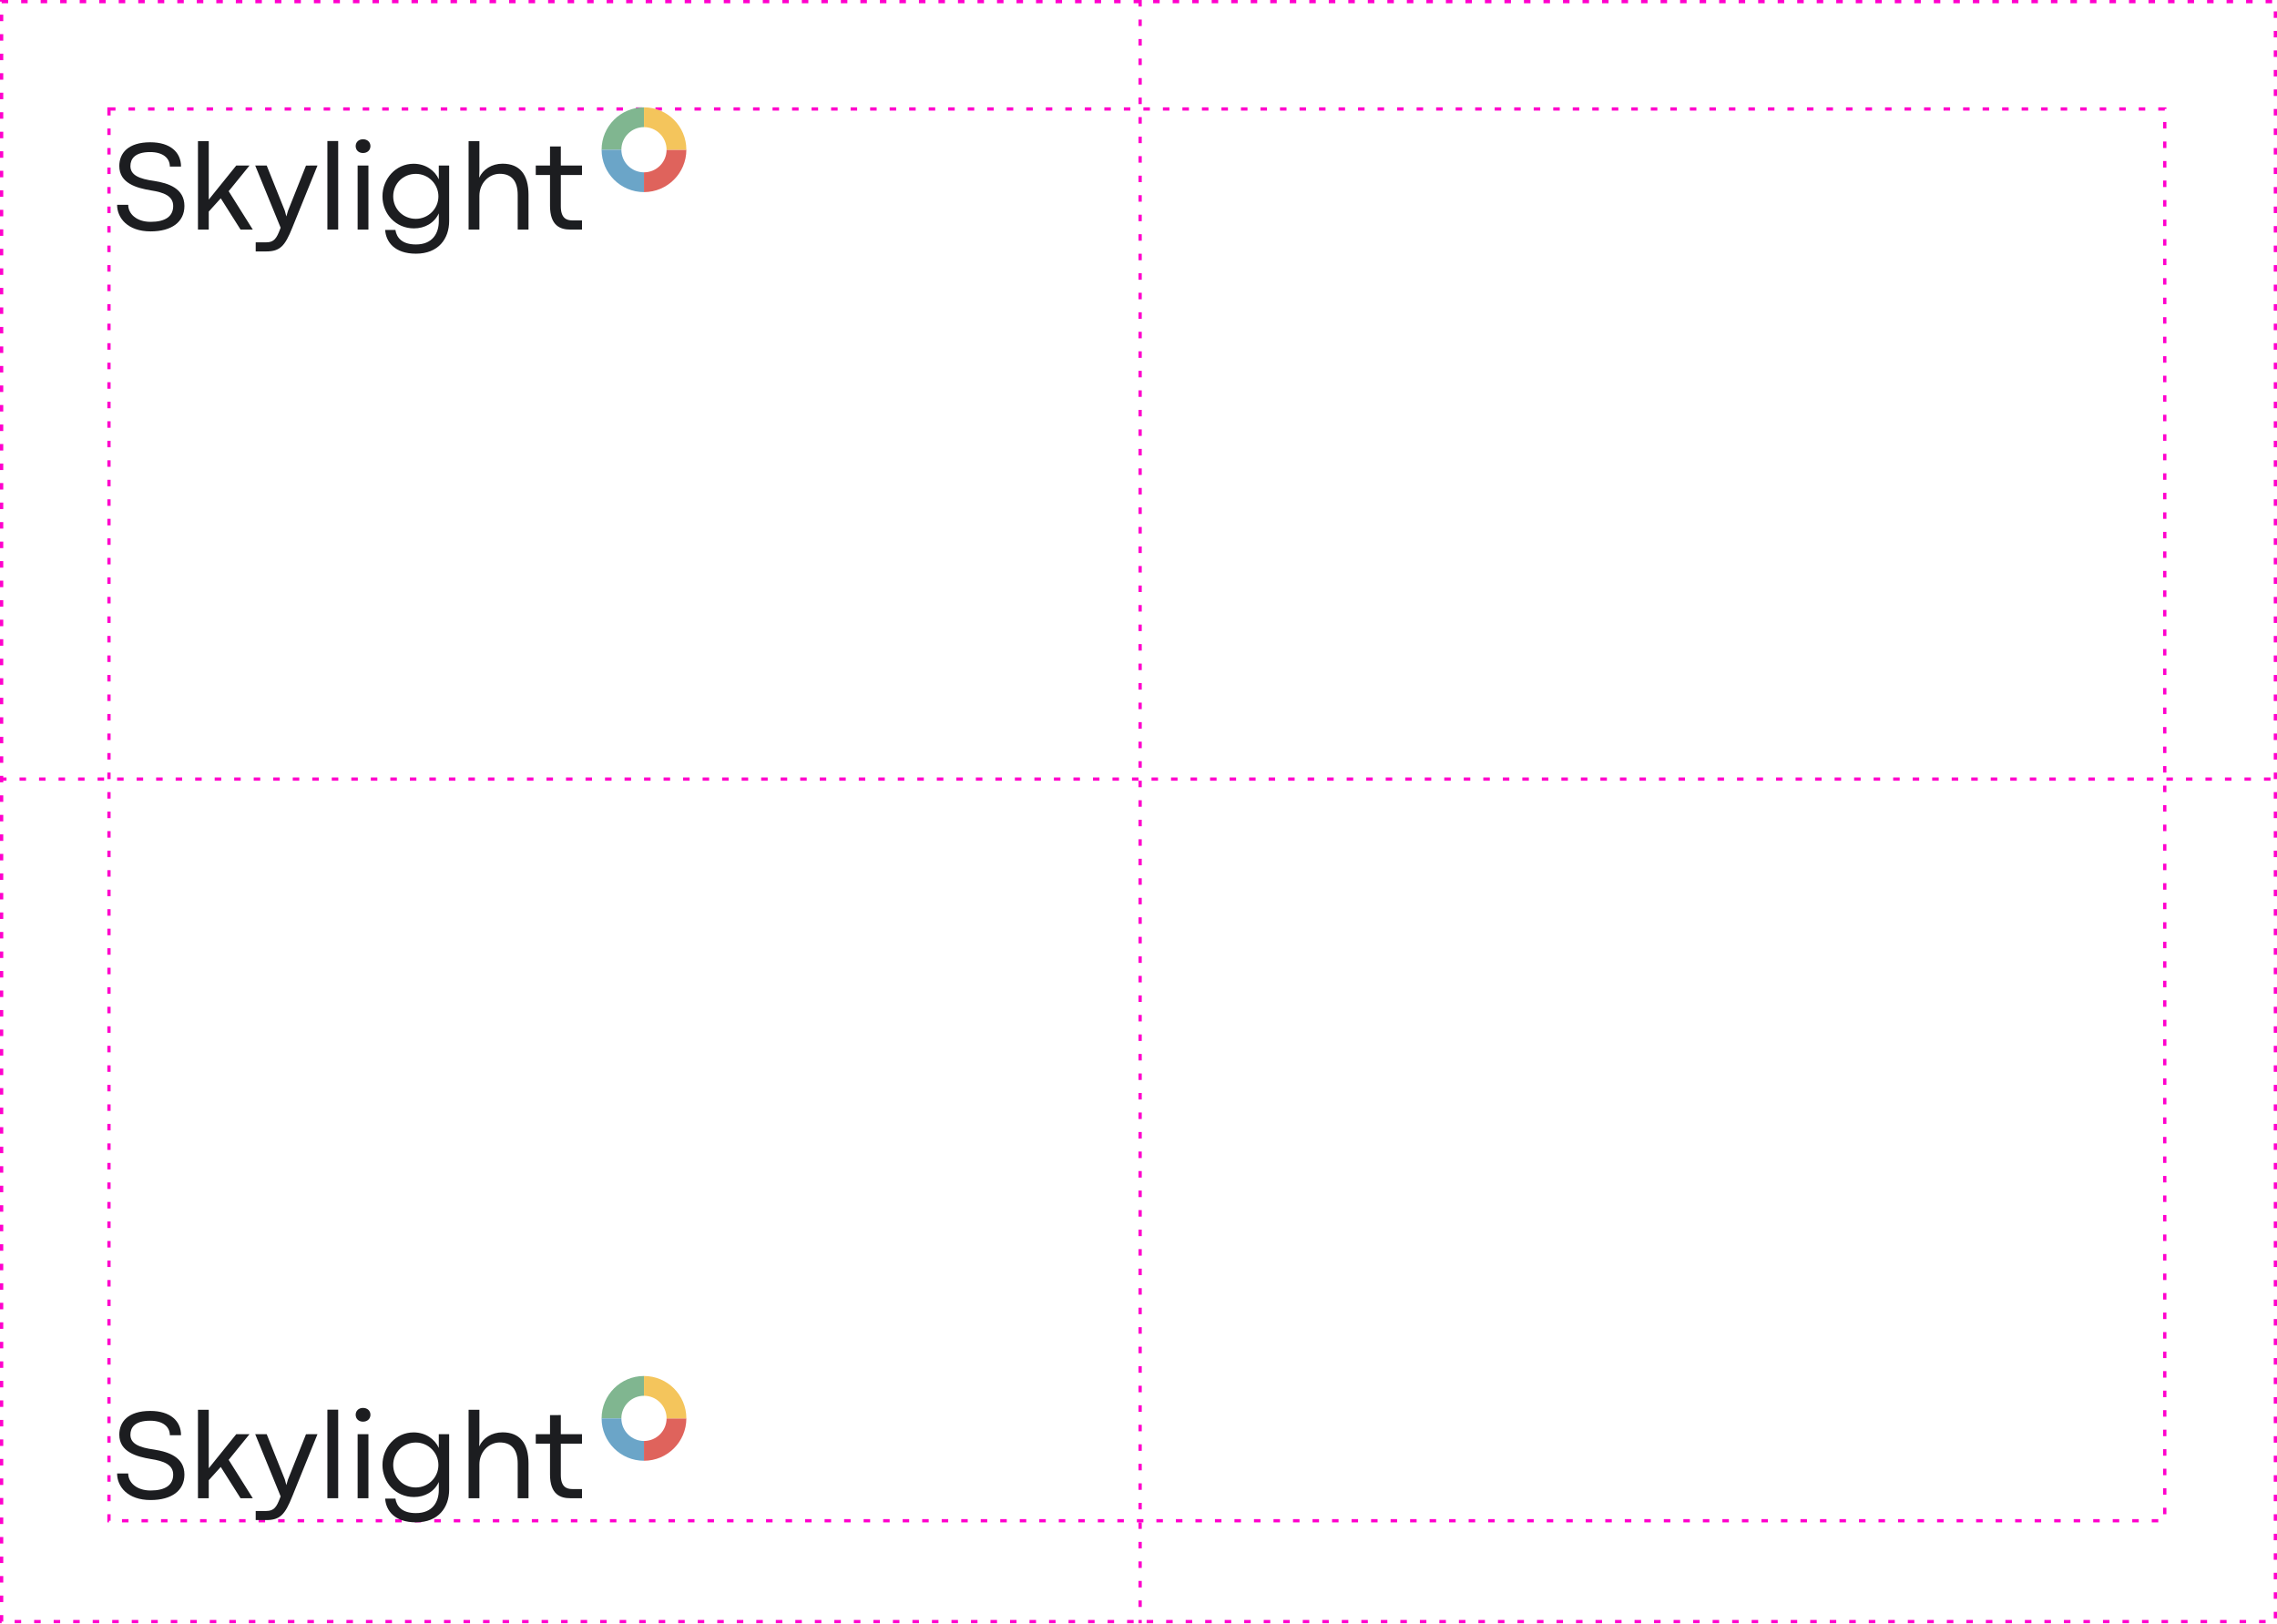
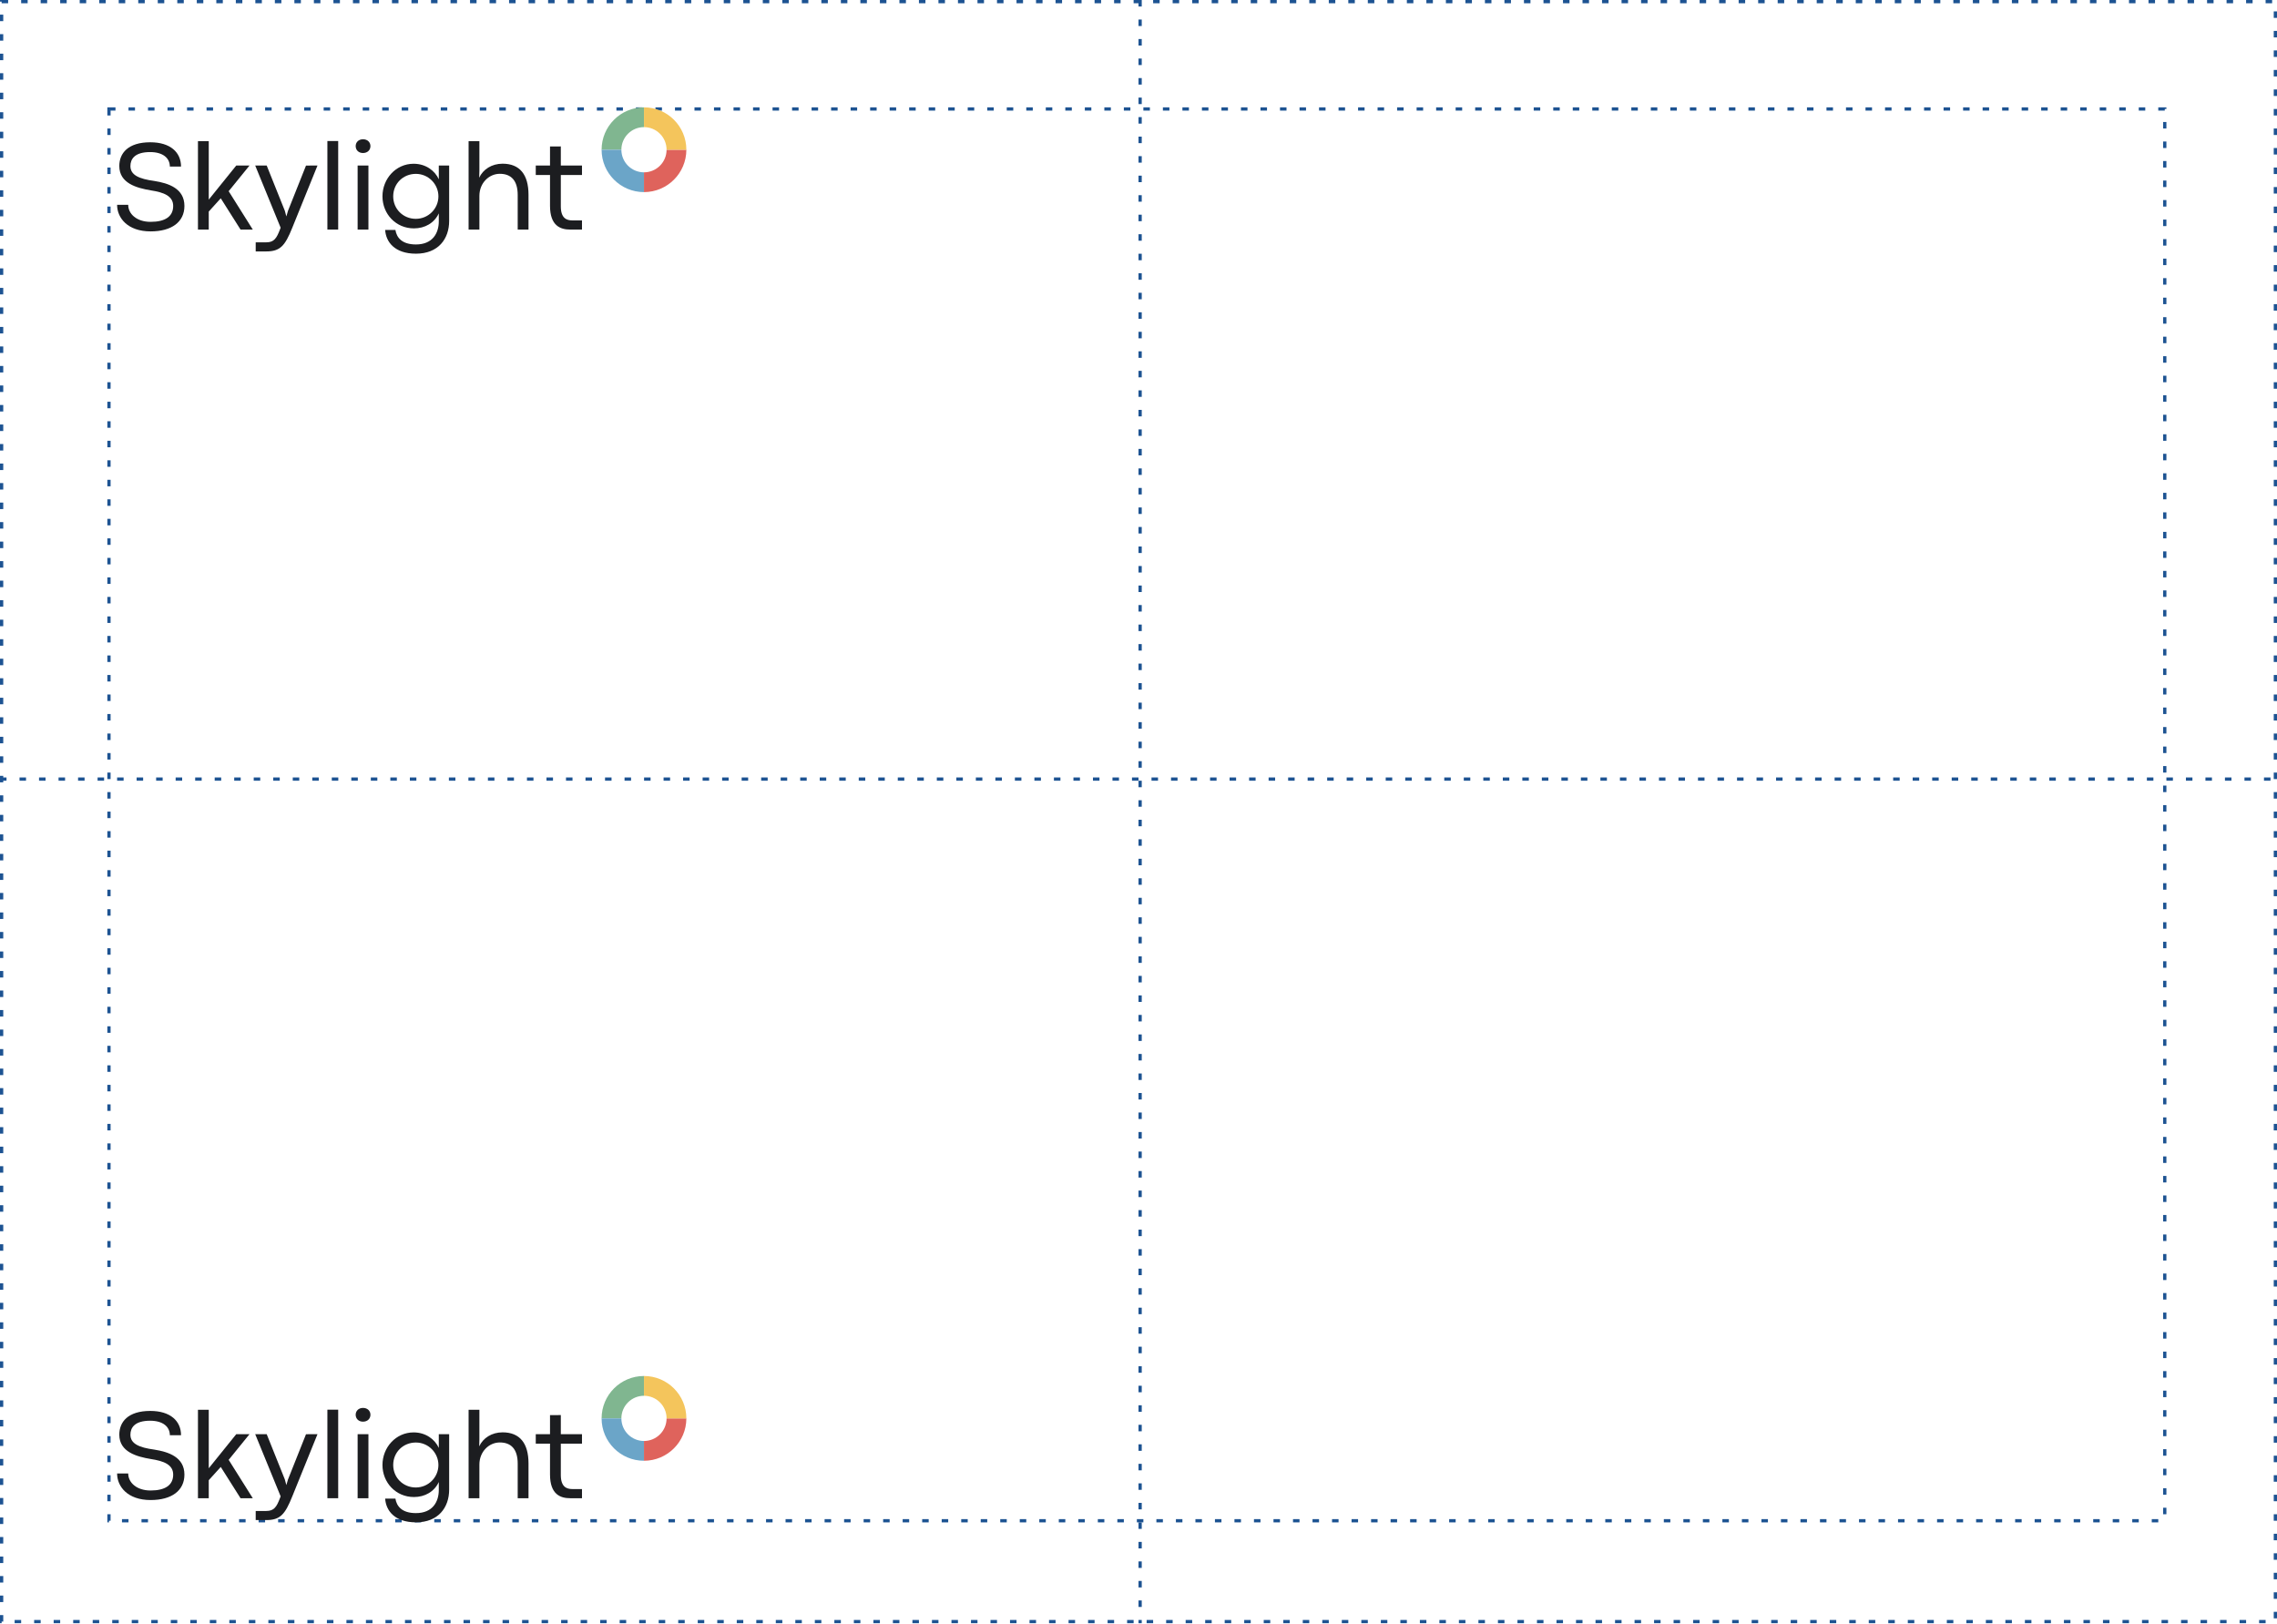
<svg xmlns="http://www.w3.org/2000/svg" width="700" height="499" viewBox="0 0 700 499" fill="none">
-   <rect x="0.5" y="0.5" width="699" height="498" stroke="#FF00CC" stroke-dasharray="2 4" />
-   <rect x="33.5" y="33.5" width="632" height="434" stroke="#FF00CC" stroke-dasharray="2 4" />
-   <line y1="239.5" x2="700" y2="239.5" stroke="#FF00CC" stroke-dasharray="2 4" />
-   <line x1="350.5" y1="2.18557e-08" x2="350.5" y2="499" stroke="#FF00CC" stroke-dasharray="2 4" />
+   <rect x="0.5" y="0.5" width="699" height="498" stroke="#1d5392" stroke-dasharray="2 4" />
+   <rect x="33.5" y="33.5" width="632" height="434" stroke="#1d5392" stroke-dasharray="2 4" />
+   <line y1="239.5" x2="700" y2="239.5" stroke="#1d5392" stroke-dasharray="2 4" />
+   <line x1="350.5" y1="2.18557e-08" x2="350.5" y2="499" stroke="#1d5392" stroke-dasharray="2 4" />
  <path d="M46.309 71.133C52.757 71.133 56.696 68.237 56.696 63.315C56.696 57.928 51.811 56.326 47.448 55.631C42.738 54.994 40.093 53.816 40.093 51.055C40.093 48.893 41.406 46.75 46.155 46.75C50.093 46.75 52.217 48.603 52.217 51.21H55.653C55.653 46.827 52.371 43.738 46.194 43.738C39.359 43.738 36.676 47.117 36.676 51.036C36.676 56.345 42.004 57.793 46.386 58.527C50.306 59.125 53.24 60.226 53.24 63.315C53.24 66.558 50.769 68.199 46.29 68.199C41.965 68.199 39.417 65.728 39.417 62.967H36C36 66.944 39.185 71.133 46.309 71.133Z" fill="#1C1D20" />
  <path d="M73.946 70.573H77.71L70.297 58.778L76.707 50.882H72.633L64.177 61.365V43.391H60.857V70.573H64.177V65.033L67.865 60.959L73.946 70.573Z" fill="#1C1D20" />
  <path d="M78.609 77.292H81.852C86.119 77.292 87.624 75.574 89.845 70.033L97.606 50.882L94.073 50.901L88.532 64.82L88.03 66.539L87.567 64.801L81.987 50.882H78.454L86.273 69.994L86.061 70.554C85.037 73.238 84.246 74.493 81.871 74.493H78.609V77.292Z" fill="#1C1D20" />
  <path d="M100.647 70.573H103.967V43.352H100.647V70.573Z" fill="#1C1D20" />
  <path d="M111.584 47.04C113.012 47.04 113.881 46.094 113.881 44.916C113.881 43.758 113.012 42.812 111.603 42.812C110.213 42.812 109.344 43.758 109.344 44.916C109.344 46.094 110.213 47.04 111.584 47.04ZM109.943 70.573H113.263V50.882H109.943V70.573Z" fill="#1C1D20" />
  <path d="M127.869 77.987C134.761 77.987 138.081 73.411 138.081 67.929V50.882H134.896V55.11C133.718 52.503 130.919 50.341 127.154 50.341C121.671 50.341 117.579 54.974 117.579 60.361C117.579 65.786 121.71 70.207 127.251 70.207C130.591 70.207 133.506 68.585 134.896 65.593V68.025C134.896 71.693 132.985 75.149 127.869 75.149C123.583 75.149 121.942 73.064 121.556 70.689H118.409C118.621 74.28 121.247 77.987 127.869 77.987ZM127.83 67.272C123.969 67.272 120.88 64.28 120.88 60.361C120.88 56.403 123.969 53.449 127.849 53.449C131.71 53.449 134.78 56.615 134.78 60.361C134.78 64.145 131.691 67.272 127.83 67.272Z" fill="#1C1D20" />
  <path d="M144.057 70.573H147.377V60.226C147.377 56.21 150.37 53.43 153.652 53.43C157.069 53.43 159.154 55.418 159.154 59.955V70.573H162.475V59.897C162.475 53.604 159.733 50.322 154.501 50.322C151.161 50.322 148.497 52.078 147.319 54.627L147.377 52.523V43.391H144.057V70.573Z" fill="#1C1D20" />
  <path d="M175.284 70.573H178.914V67.755H175.941C174.184 67.755 172.408 67.099 172.408 63.43V53.797H178.914V50.882H172.408V45.013L169.087 45.032V50.882H164.705V53.797H169.087V63.276C169.087 69.415 172.292 70.573 175.284 70.573Z" fill="#1C1D20" />
  <path fill-rule="evenodd" clip-rule="evenodd" d="M184.945 46.028C184.945 38.833 190.777 33.001 197.971 33V39.08C194.135 39.081 191.026 42.191 191.026 46.028H184.945Z" fill="#80B690" />
  <path fill-rule="evenodd" clip-rule="evenodd" d="M184.945 46.028L184.945 46.028L191.026 46.028L191.026 46.028C191.026 49.864 194.135 52.974 197.971 52.976L197.971 59.056C190.777 59.055 184.945 53.222 184.945 46.028Z" fill="#6BA5C8" />
  <path fill-rule="evenodd" clip-rule="evenodd" d="M197.972 59.056L197.971 59.056L197.971 52.976L197.972 52.976C201.809 52.976 204.92 49.865 204.92 46.028C204.92 46.028 204.92 46.028 204.92 46.028L211 46.028C211 46.028 211 46.028 211 46.028C211 53.223 205.167 59.056 197.972 59.056Z" fill="#DF635C" />
  <path fill-rule="evenodd" clip-rule="evenodd" d="M197.972 33C205.167 33 211 38.833 211 46.028L204.92 46.028C204.92 42.19 201.809 39.08 197.972 39.08C197.971 39.08 197.971 39.08 197.971 39.08L197.971 33C197.971 33 197.972 33 197.972 33Z" fill="#F4C55C" />
  <path d="M46.309 461.133C52.757 461.133 56.696 458.237 56.696 453.315C56.696 447.928 51.811 446.326 47.448 445.631C42.738 444.994 40.093 443.816 40.093 441.055C40.093 438.893 41.406 436.75 46.155 436.75C50.093 436.75 52.217 438.604 52.217 441.21H55.653C55.653 436.827 52.371 433.738 46.194 433.738C39.359 433.738 36.676 437.117 36.676 441.036C36.676 446.345 42.004 447.793 46.386 448.527C50.306 449.125 53.24 450.226 53.24 453.315C53.24 456.558 50.769 458.199 46.29 458.199C41.965 458.199 39.417 455.728 39.417 452.967H36C36 456.944 39.185 461.133 46.309 461.133Z" fill="#1C1D20" />
  <path d="M73.946 460.573H77.71L70.297 448.778L76.707 440.882H72.633L64.177 451.365V433.391H60.857V460.573H64.177V455.033L67.865 450.959L73.946 460.573Z" fill="#1C1D20" />
  <path d="M78.609 467.292H81.852C86.119 467.292 87.624 465.574 89.845 460.033L97.606 440.882L94.073 440.901L88.532 454.82L88.03 456.539L87.567 454.801L81.987 440.882H78.454L86.273 459.994L86.061 460.554C85.037 463.238 84.246 464.493 81.871 464.493H78.609V467.292Z" fill="#1C1D20" />
  <path d="M100.647 460.573H103.967V433.352H100.647V460.573Z" fill="#1C1D20" />
  <path d="M111.584 437.04C113.012 437.04 113.881 436.094 113.881 434.916C113.881 433.758 113.012 432.812 111.603 432.812C110.213 432.812 109.344 433.758 109.344 434.916C109.344 436.094 110.213 437.04 111.584 437.04ZM109.943 460.573H113.263V440.882H109.943V460.573Z" fill="#1C1D20" />
  <path d="M127.869 467.987C134.761 467.987 138.081 463.411 138.081 457.929V440.882H134.896V445.11C133.718 442.503 130.919 440.341 127.154 440.341C121.671 440.341 117.579 444.974 117.579 450.361C117.579 455.786 121.71 460.207 127.251 460.207C130.591 460.207 133.506 458.585 134.896 455.593V458.025C134.896 461.693 132.985 465.149 127.869 465.149C123.583 465.149 121.942 463.064 121.556 460.689H118.409C118.621 464.28 121.247 467.987 127.869 467.987ZM127.83 457.272C123.969 457.272 120.88 454.28 120.88 450.361C120.88 446.403 123.969 443.449 127.849 443.449C131.71 443.449 134.78 446.615 134.78 450.361C134.78 454.145 131.691 457.272 127.83 457.272Z" fill="#1C1D20" />
  <path d="M144.057 460.573H147.377V450.226C147.377 446.21 150.37 443.43 153.652 443.43C157.069 443.43 159.154 445.418 159.154 449.955V460.573H162.475V449.897C162.475 443.604 159.733 440.322 154.501 440.322C151.161 440.322 148.497 442.079 147.319 444.627L147.377 442.523V433.391H144.057V460.573Z" fill="#1C1D20" />
  <path d="M175.284 460.573H178.914V457.755H175.941C174.184 457.755 172.408 457.098 172.408 453.43V443.797H178.914V440.882H172.408V435.013L169.087 435.032V440.882H164.705V443.797H169.087V453.276C169.087 459.415 172.292 460.573 175.284 460.573Z" fill="#1C1D20" />
  <path fill-rule="evenodd" clip-rule="evenodd" d="M184.945 436.028C184.945 428.833 190.777 423.001 197.971 423V429.08C194.135 429.081 191.026 432.191 191.026 436.028H184.945Z" fill="#80B690" />
  <path fill-rule="evenodd" clip-rule="evenodd" d="M184.945 436.028L184.945 436.028L191.026 436.028L191.026 436.028C191.026 439.864 194.135 442.974 197.971 442.976L197.971 449.056C190.777 449.055 184.945 443.222 184.945 436.028Z" fill="#6BA5C8" />
  <path fill-rule="evenodd" clip-rule="evenodd" d="M197.972 449.056L197.971 449.056L197.971 442.976L197.972 442.976C201.809 442.976 204.92 439.865 204.92 436.028C204.92 436.028 204.92 436.028 204.92 436.028L211 436.028C211 436.028 211 436.028 211 436.028C211 443.223 205.167 449.056 197.972 449.056Z" fill="#DF635C" />
  <path fill-rule="evenodd" clip-rule="evenodd" d="M197.972 423C205.167 423 211 428.833 211 436.028L204.92 436.028C204.92 432.19 201.809 429.08 197.972 429.08C197.971 429.08 197.971 429.08 197.971 429.08L197.971 423C197.971 423 197.972 423 197.972 423Z" fill="#F4C55C" />
</svg>
